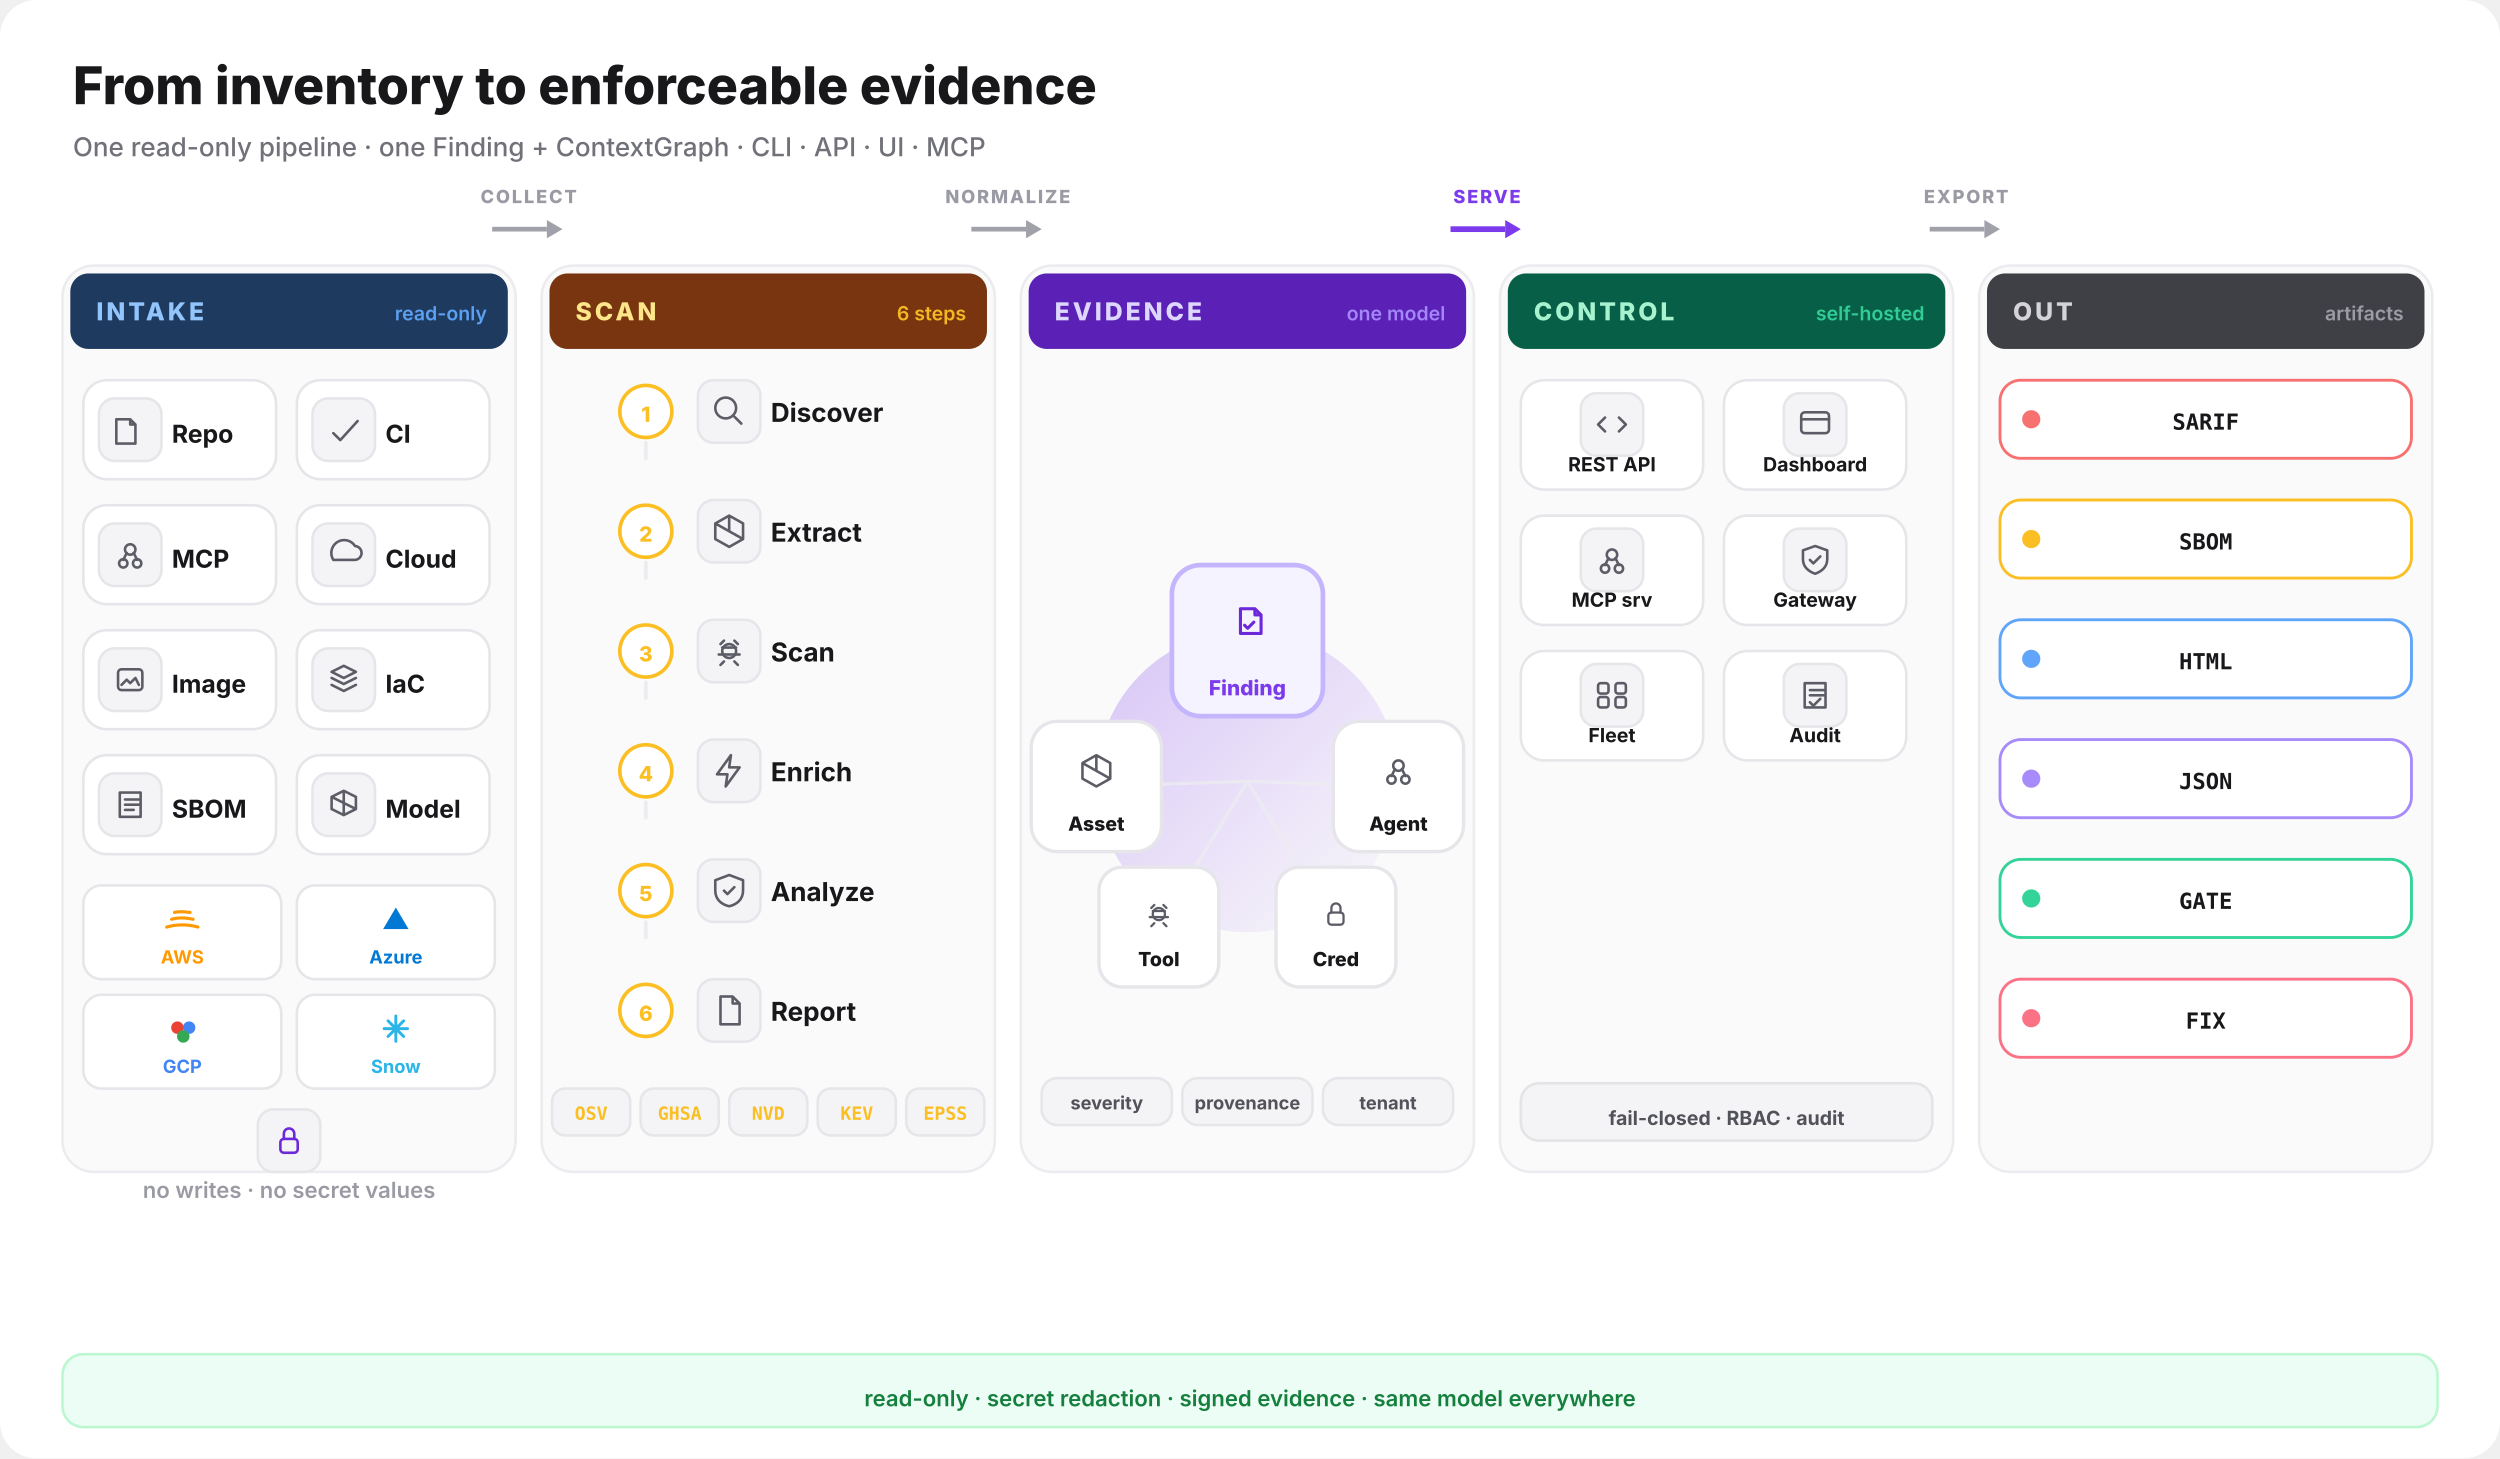
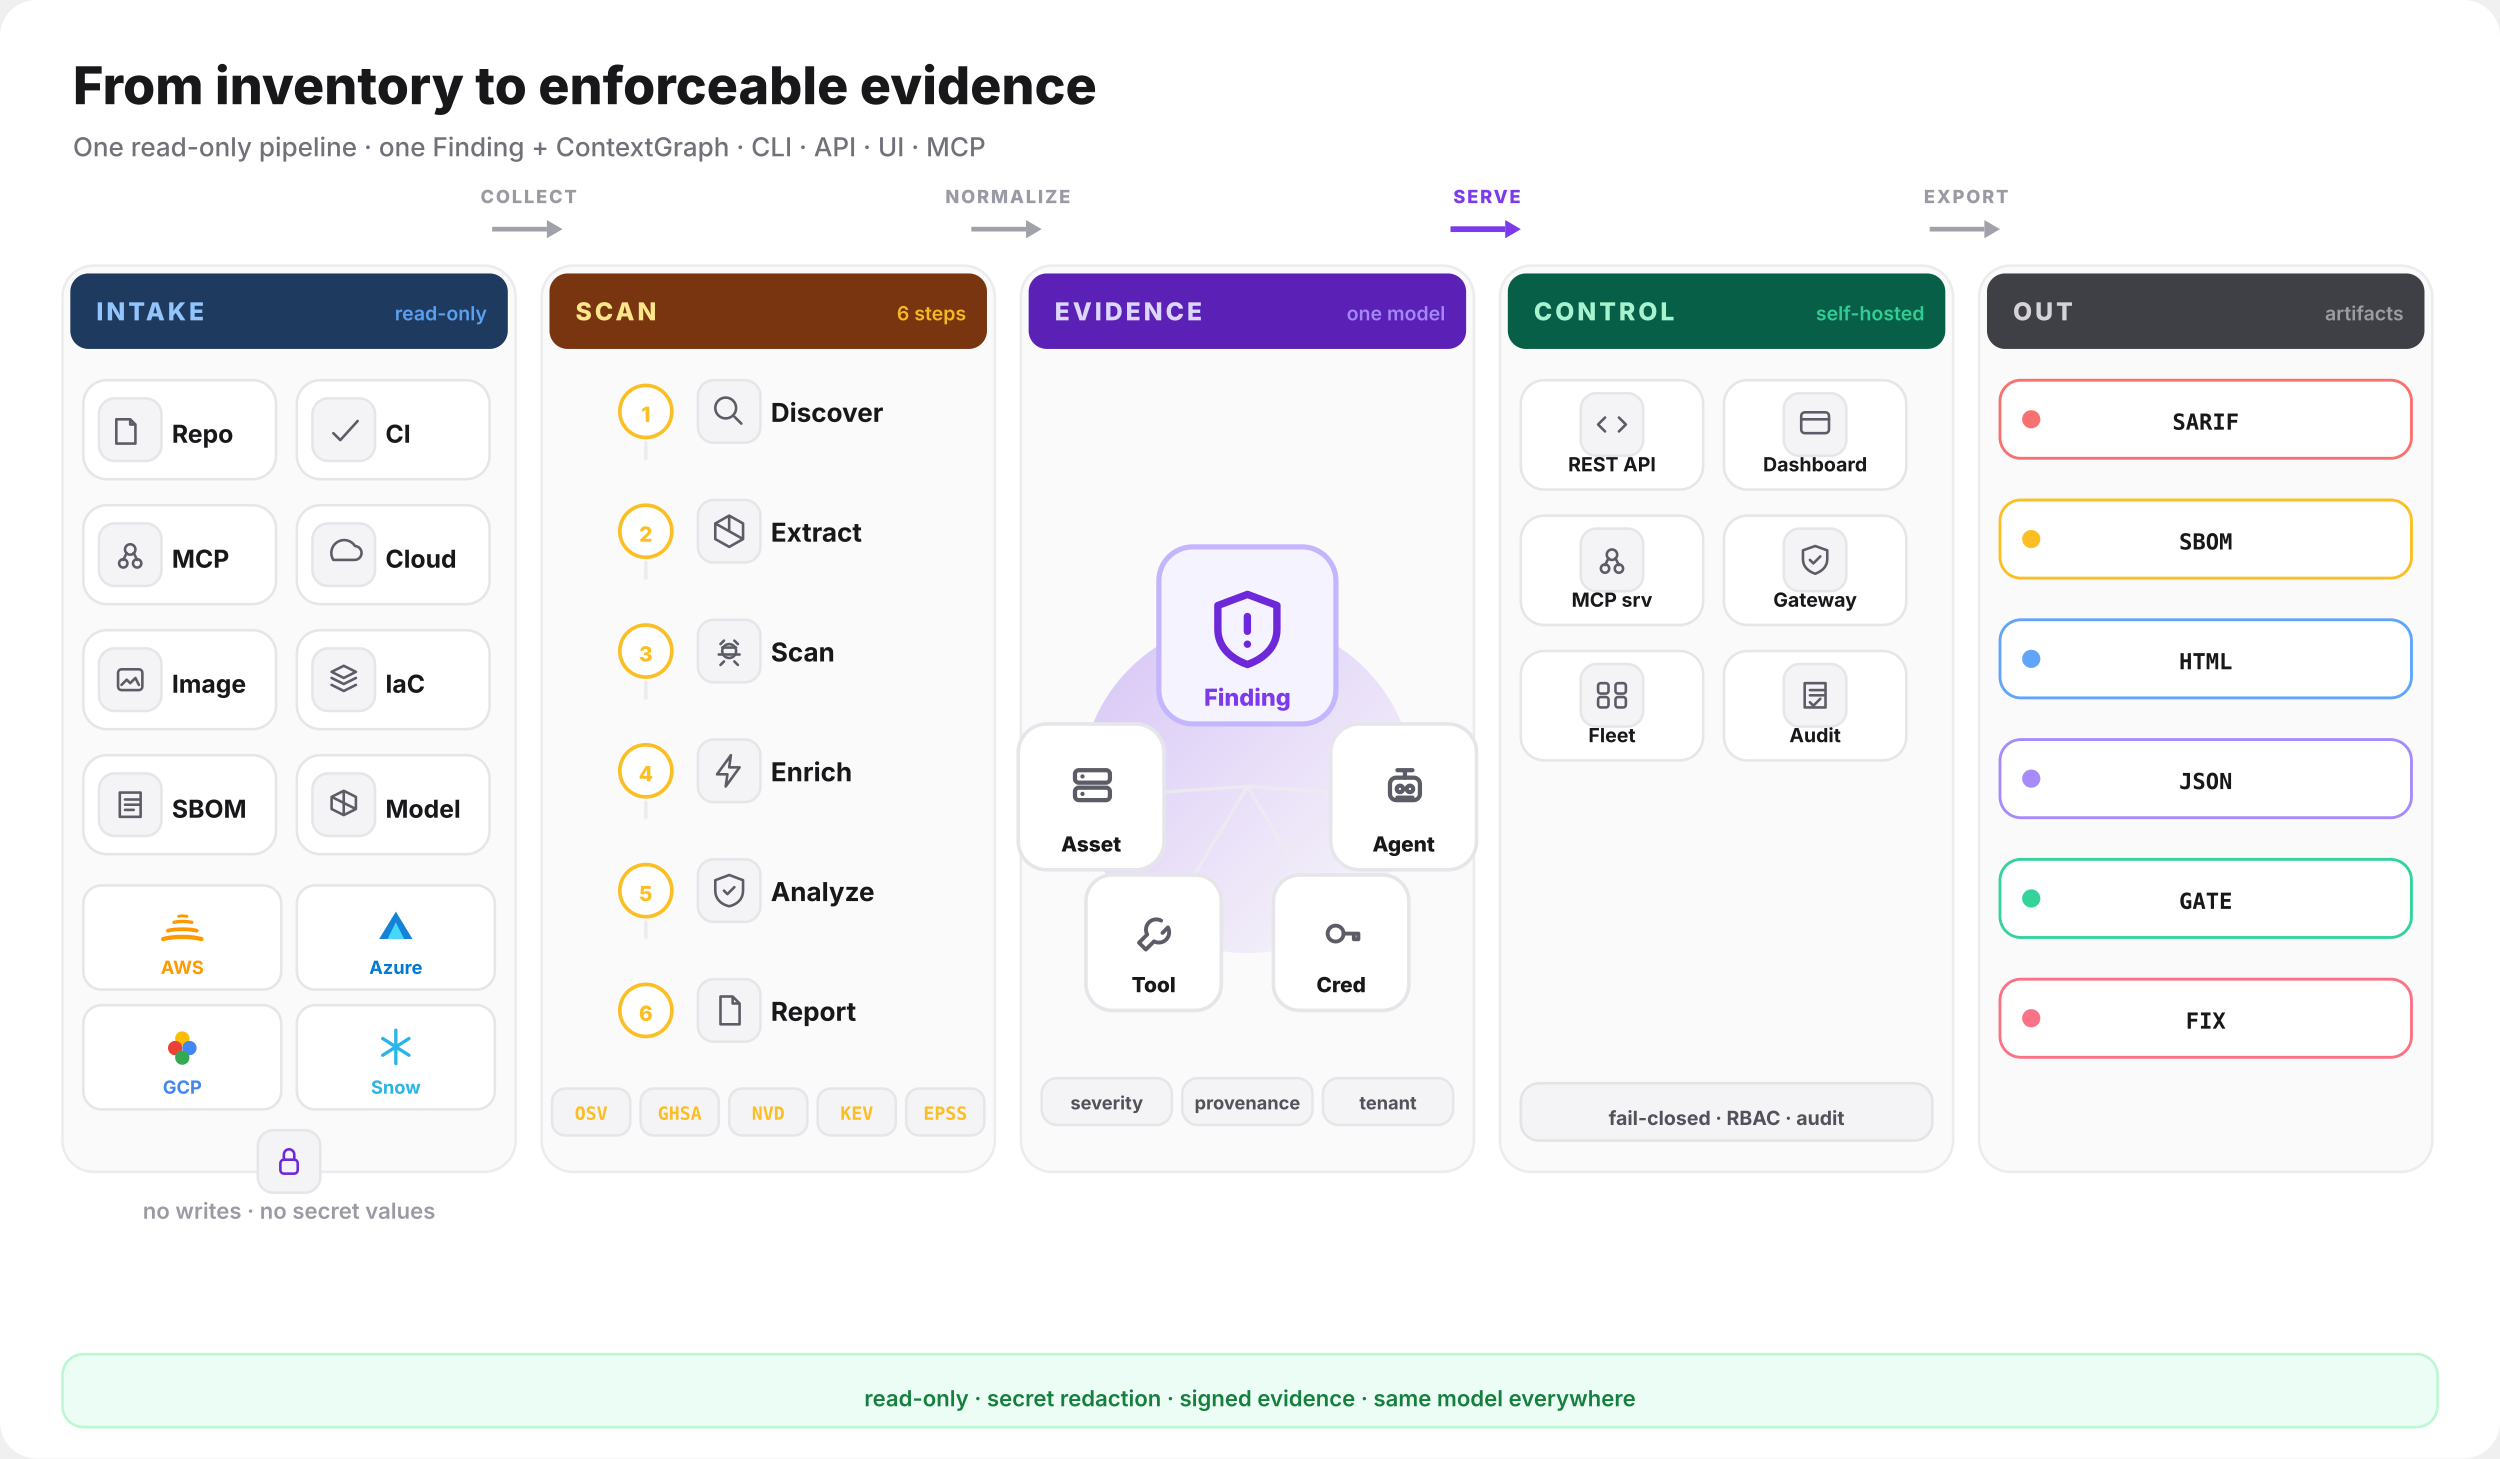
<svg xmlns="http://www.w3.org/2000/svg" width="960" height="560" viewBox="0 0 960 560" fill="none">
  <defs>
    <linearGradient id="core-glow" x1="0" y1="0" x2="1" y2="1">
      <stop offset="0%" stop-color="#7c3aed" stop-opacity="0.28" />
      <stop offset="100%" stop-color="#7c3aed" stop-opacity="0" />
    </linearGradient>
  </defs>
  <rect width="960" height="560" rx="14" fill="#ffffff" />
  <text x="28" y="40" font-family="Inter,system-ui,sans-serif" font-size="20" font-weight="800" fill="#18181b">From inventory to enforceable evidence</text>
  <text x="28" y="60" font-family="Inter,system-ui,sans-serif" font-size="10" font-weight="500" fill="#71717a">One read-only pipeline · one Finding + ContextGraph · CLI · API · UI · MCP</text>
  <rect x="24" y="102" width="174" height="348" rx="12" fill="#fafafa" stroke="#ececf0" />
  <rect x="27" y="105" width="168" height="29" rx="7" fill="#1e3a5f" />
  <text x="37" y="123" font-family="Inter,system-ui,sans-serif" font-size="9.5" font-weight="800" letter-spacing="0.12em" fill="#93c5fd">INTAKE</text>
  <text x="187" y="123" text-anchor="end" font-family="Inter,system-ui,sans-serif" font-size="7.5" font-weight="600" fill="#60a5fa" opacity="0.95">read-only</text>
  <rect x="208" y="102" width="174" height="348" rx="12" fill="#fafafa" stroke="#ececf0" />
  <rect x="211" y="105" width="168" height="29" rx="7" fill="#78350f" />
  <text x="221" y="123" font-family="Inter,system-ui,sans-serif" font-size="9.5" font-weight="800" letter-spacing="0.12em" fill="#fde68a">SCAN</text>
  <text x="371" y="123" text-anchor="end" font-family="Inter,system-ui,sans-serif" font-size="7.5" font-weight="600" fill="#fbbf24" opacity="0.95">6 steps</text>
  <rect x="392" y="102" width="174" height="348" rx="12" fill="#fafafa" stroke="#ececf0" />
  <rect x="395" y="105" width="168" height="29" rx="7" fill="#5b21b6" />
  <text x="405" y="123" font-family="Inter,system-ui,sans-serif" font-size="9.5" font-weight="800" letter-spacing="0.12em" fill="#ddd6fe">EVIDENCE</text>
  <text x="555" y="123" text-anchor="end" font-family="Inter,system-ui,sans-serif" font-size="7.5" font-weight="600" fill="#a78bfa" opacity="0.95">one model</text>
  <rect x="576" y="102" width="174" height="348" rx="12" fill="#fafafa" stroke="#ececf0" />
  <rect x="579" y="105" width="168" height="29" rx="7" fill="#065f46" />
  <text x="589" y="123" font-family="Inter,system-ui,sans-serif" font-size="9.5" font-weight="800" letter-spacing="0.12em" fill="#a7f3d0">CONTROL</text>
  <text x="739" y="123" text-anchor="end" font-family="Inter,system-ui,sans-serif" font-size="7.5" font-weight="600" fill="#34d399" opacity="0.95">self-hosted</text>
  <rect x="760" y="102" width="174" height="348" rx="12" fill="#fafafa" stroke="#ececf0" />
  <rect x="763" y="105" width="168" height="29" rx="7" fill="#3f3f46" />
  <text x="773" y="123" font-family="Inter,system-ui,sans-serif" font-size="9.5" font-weight="800" letter-spacing="0.12em" fill="#d4d4d8">OUT</text>
  <text x="923" y="123" text-anchor="end" font-family="Inter,system-ui,sans-serif" font-size="7.5" font-weight="600" fill="#a1a1aa" opacity="0.95">artifacts</text>
  <rect x="32" y="146" width="74" height="38" rx="9" fill="#ffffff" stroke="#e6e6ea" />
  <rect x="38" y="153" width="24" height="24" rx="6" fill="#f4f4f6" stroke="#e6e6ea" />
  <g transform="translate(42,157) scale(0.6666667)" fill="none" stroke="#5c5c66" stroke-width="1.5" stroke-linecap="round" stroke-linejoin="round">
    <path d="M4 6h8l3 3v11H4z M12 6v3h3" />
  </g>
  <text x="66" y="170" font-family="Inter,system-ui,sans-serif" font-size="9.5" font-weight="700" fill="#18181b">Repo</text>
  <rect x="114" y="146" width="74" height="38" rx="9" fill="#ffffff" stroke="#e6e6ea" />
  <rect x="120" y="153" width="24" height="24" rx="6" fill="#f4f4f6" stroke="#e6e6ea" />
  <g transform="translate(124,157) scale(0.6666667)" fill="none" stroke="#5c5c66" stroke-width="1.5" stroke-linecap="round" stroke-linejoin="round">
    <path d="M6 14l4 4 10-11" />
  </g>
  <text x="148" y="170" font-family="Inter,system-ui,sans-serif" font-size="9.5" font-weight="700" fill="#18181b">CI</text>
  <rect x="32" y="194" width="74" height="38" rx="9" fill="#ffffff" stroke="#e6e6ea" />
  <rect x="38" y="201" width="24" height="24" rx="6" fill="#f4f4f6" stroke="#e6e6ea" />
  <g transform="translate(42,205) scale(0.6666667)" fill="none" stroke="#5c5c66" stroke-width="1.5" stroke-linecap="round" stroke-linejoin="round">
    <circle cx="12" cy="9" r="3" />
    <circle cx="8" cy="17" r="2.4" />
    <circle cx="16" cy="17" r="2.4" />
    <path d="M10 11l-2 4 M14 11l2 4" />
  </g>
  <text x="66" y="218" font-family="Inter,system-ui,sans-serif" font-size="9.5" font-weight="700" fill="#18181b">MCP</text>
  <rect x="114" y="194" width="74" height="38" rx="9" fill="#ffffff" stroke="#e6e6ea" />
  <rect x="120" y="201" width="24" height="24" rx="6" fill="#f4f4f6" stroke="#e6e6ea" />
  <g transform="translate(124,205) scale(0.6666667)" fill="none" stroke="#5c5c66" stroke-width="1.5" stroke-linecap="round" stroke-linejoin="round">
    <path d="M6 15h12a4 4 0 0 0 .5-8A6 6 0 0 0 6 15z" />
  </g>
  <text x="148" y="218" font-family="Inter,system-ui,sans-serif" font-size="9.5" font-weight="700" fill="#18181b">Cloud</text>
  <rect x="32" y="242" width="74" height="38" rx="9" fill="#ffffff" stroke="#e6e6ea" />
  <rect x="38" y="249" width="24" height="24" rx="6" fill="#f4f4f6" stroke="#e6e6ea" />
  <g transform="translate(42,253) scale(0.6666667)" fill="none" stroke="#5c5c66" stroke-width="1.5" stroke-linecap="round" stroke-linejoin="round">
    <rect x="5" y="6" width="14" height="12" rx="2" />
    <path d="M7 15l3-3 2 2 3-3 2 4" />
  </g>
  <text x="66" y="266" font-family="Inter,system-ui,sans-serif" font-size="9.5" font-weight="700" fill="#18181b">Image</text>
  <rect x="114" y="242" width="74" height="38" rx="9" fill="#ffffff" stroke="#e6e6ea" />
  <rect x="120" y="249" width="24" height="24" rx="6" fill="#f4f4f6" stroke="#e6e6ea" />
  <g transform="translate(124,253) scale(0.6666667)" fill="none" stroke="#5c5c66" stroke-width="1.5" stroke-linecap="round" stroke-linejoin="round">
    <path d="M12 4l7 3.5-7 3.5-7-3.5z M5 11l7 3.5 7-3.5 M5 15l7 3.5 7-3.5" />
  </g>
  <text x="148" y="266" font-family="Inter,system-ui,sans-serif" font-size="9.5" font-weight="700" fill="#18181b">IaC</text>
  <rect x="32" y="290" width="74" height="38" rx="9" fill="#ffffff" stroke="#e6e6ea" />
  <rect x="38" y="297" width="24" height="24" rx="6" fill="#f4f4f6" stroke="#e6e6ea" />
  <g transform="translate(42,301) scale(0.6666667)" fill="none" stroke="#5c5c66" stroke-width="1.5" stroke-linecap="round" stroke-linejoin="round">
    <path d="M6 5h12v14H6z M9 9h8 M9 12h8 M9 15h5" />
  </g>
  <text x="66" y="314" font-family="Inter,system-ui,sans-serif" font-size="9.5" font-weight="700" fill="#18181b">SBOM</text>
  <rect x="114" y="290" width="74" height="38" rx="9" fill="#ffffff" stroke="#e6e6ea" />
  <rect x="120" y="297" width="24" height="24" rx="6" fill="#f4f4f6" stroke="#e6e6ea" />
  <g transform="translate(124,301) scale(0.6666667)" fill="none" stroke="#5c5c66" stroke-width="1.5" stroke-linecap="round" stroke-linejoin="round">
    <path d="M12 4l7 3.5v7L12 18l-7-3.5v-7z M12 4v14 M5 7.5l14 7" />
  </g>
  <text x="148" y="314" font-family="Inter,system-ui,sans-serif" font-size="9.5" font-weight="700" fill="#18181b">Model</text>
-   <rect x="32" y="340" width="76" height="36" rx="7" fill="#ffffff" stroke="#e6e6ea" />
-   <g transform="translate(61.0,344) scale(0.75)">
-     <path d="M4 16c5-1.5 11-1.5 16 0M6.5 12c3-.9 7-.9 11 0M8 8.5c2-.5 4-.5 8 0" stroke="#ff9900" fill="none" stroke-width="1.6" stroke-linecap="round" />
-   </g>
-   <text x="70.0" y="370" text-anchor="middle" font-family="Inter,system-ui,sans-serif" font-size="7" font-weight="700" fill="#ff9900">AWS</text>
-   <rect x="114" y="340" width="76" height="36" rx="7" fill="#ffffff" stroke="#e6e6ea" />
-   <g transform="translate(143.0,344) scale(0.75)">
-     <path d="M5.5 17 L12 6 L18.5 17 Z" fill="#0078d4" />
-   </g>
-   <text x="152.0" y="370" text-anchor="middle" font-family="Inter,system-ui,sans-serif" font-size="7" font-weight="700" fill="#0078d4">Azure</text>
-   <rect x="32" y="382" width="76" height="36" rx="7" fill="#ffffff" stroke="#e6e6ea" />
-   <g transform="translate(61.0,386) scale(0.75)">
-     <circle cx="9.5" cy="11.5" r="3.2" fill="#ea4335" />
-     <circle cx="15.5" cy="11.5" r="3.2" fill="#4285f4" />
-     <circle cx="12.5" cy="16" r="3.2" fill="#34a853" />
-   </g>
-   <text x="70.0" y="412" text-anchor="middle" font-family="Inter,system-ui,sans-serif" font-size="7" font-weight="700" fill="#4285f4">GCP</text>
-   <rect x="114" y="382" width="76" height="36" rx="7" fill="#ffffff" stroke="#e6e6ea" />
-   <g transform="translate(143.0,386) scale(0.75)">
-     <path d="M12 5.5v13M6 12h12M8 8l8 8M16 8l-8 8" stroke="#29b5e8" stroke-width="1.5" stroke-linecap="round" />
-   </g>
-   <text x="152.0" y="412" text-anchor="middle" font-family="Inter,system-ui,sans-serif" font-size="7" font-weight="700" fill="#29b5e8">Snow</text>
-   <rect x="99" y="426" width="24" height="24" rx="6" fill="#f4f4f6" stroke="#e6e6ea" />
-   <g transform="translate(103,430) scale(0.6666667)" fill="none" stroke="#6d28d9" stroke-width="1.5" stroke-linecap="round" stroke-linejoin="round">
+   <rect x="32" y="340" width="76" height="40" rx="7" fill="#ffffff" stroke="#e6e6ea" />
+   <g transform="translate(59.0,345) scale(0.9166667)">
+     <path d="M4 17c4.5-1.2 11.5-1.2 16 0" stroke="#ff9900" fill="none" stroke-width="1.8" stroke-linecap="round" />
+     <path d="M6 13.5c3-.8 9-.8 12 0" stroke="#ff9900" fill="none" stroke-width="1.6" stroke-linecap="round" />
+     <path d="M8.5 10c2.2-.5 5-.5 7.5 0" stroke="#ff9900" fill="none" stroke-width="1.4" stroke-linecap="round" />
+     <path d="M10.5 7.5c1.2-.3 2.3-.3 3.5 0" stroke="#ff9900" fill="none" stroke-width="1.2" stroke-linecap="round" />
+   </g>
+   <text x="70.0" y="374" text-anchor="middle" font-family="Inter,system-ui,sans-serif" font-size="7" font-weight="700" fill="#ff9900">AWS</text>
+   <rect x="114" y="340" width="76" height="40" rx="7" fill="#ffffff" stroke="#e6e6ea" />
+   <g transform="translate(141.0,345) scale(0.9166667)">
+     <path d="M5 17 L12 5.5 L19 17 Z" fill="#0078d4" opacity="0.92" />
+     <path d="M8.5 17 L12 10 L15.5 17 Z" fill="#50e6ff" opacity="0.85" />
+   </g>
+   <text x="152.0" y="374" text-anchor="middle" font-family="Inter,system-ui,sans-serif" font-size="7" font-weight="700" fill="#0078d4">Azure</text>
+   <rect x="32" y="386" width="76" height="40" rx="7" fill="#ffffff" stroke="#e6e6ea" />
+   <g transform="translate(59.0,391) scale(0.9166667)">
+     <circle cx="12" cy="8.5" r="3" fill="#fbbc04" />
+     <circle cx="9" cy="12.5" r="3" fill="#ea4335" />
+     <circle cx="15" cy="12.5" r="3" fill="#4285f4" />
+     <circle cx="12" cy="16.5" r="3" fill="#34a853" />
+   </g>
+   <text x="70.0" y="420" text-anchor="middle" font-family="Inter,system-ui,sans-serif" font-size="7" font-weight="700" fill="#4285f4">GCP</text>
+   <rect x="114" y="386" width="76" height="40" rx="7" fill="#ffffff" stroke="#e6e6ea" />
+   <g transform="translate(141.0,391) scale(0.9166667)">
+     <path d="M12 5v14M6.5 8.5l11 7M17.5 8.5l-11 7M6.5 15.5l11-7M17.5 15.5l-11-7" stroke="#29b5e8" stroke-width="1.4" stroke-linecap="round" />
+   </g>
+   <text x="152.0" y="420" text-anchor="middle" font-family="Inter,system-ui,sans-serif" font-size="7" font-weight="700" fill="#29b5e8">Snow</text>
+   <rect x="99" y="434" width="24" height="24" rx="6" fill="#f4f4f6" stroke="#e6e6ea" />
+   <g transform="translate(103,438) scale(0.6666667)" fill="none" stroke="#6d28d9" stroke-width="1.5" stroke-linecap="round" stroke-linejoin="round">
    <rect x="7" y="11" width="10" height="8" rx="2" />
    <path d="M9 11V8a3 3 0 0 1 6 0v3" />
  </g>
-   <text x="111" y="460" text-anchor="middle" font-family="Inter,system-ui,sans-serif" font-size="8.5" font-weight="600" fill="#9a9aa4">no writes · no secret values</text>
+   <text x="111" y="468" text-anchor="middle" font-family="Inter,system-ui,sans-serif" font-size="8.5" font-weight="600" fill="#9a9aa4">no writes · no secret values</text>
  <circle cx="248" cy="158" r="10" fill="#ffffff" stroke="#fbbf24" stroke-width="1.4" />
  <text x="248" y="162" text-anchor="middle" font-family="Inter,system-ui,sans-serif" font-size="8" font-weight="800" fill="#fbbf24">1</text>
  <rect x="268" y="146" width="24" height="24" rx="6" fill="#f4f4f6" stroke="#e6e6ea" />
  <g transform="translate(272,150) scale(0.6666667)" fill="none" stroke="#5c5c66" stroke-width="1.5" stroke-linecap="round" stroke-linejoin="round">
    <circle cx="10" cy="10" r="6" />
    <path d="M15 15l4 4" />
  </g>
  <text x="296" y="162" font-family="Inter,system-ui,sans-serif" font-size="10" font-weight="700" fill="#18181b">Discover</text>
  <path d="M248 170 V176" stroke="#ececf0" stroke-width="1.4" stroke-linecap="round" />
  <circle cx="248" cy="204" r="10" fill="#ffffff" stroke="#fbbf24" stroke-width="1.4" />
  <text x="248" y="208" text-anchor="middle" font-family="Inter,system-ui,sans-serif" font-size="8" font-weight="800" fill="#fbbf24">2</text>
  <rect x="268" y="192" width="24" height="24" rx="6" fill="#f4f4f6" stroke="#e6e6ea" />
  <g transform="translate(272,196) scale(0.6666667)" fill="none" stroke="#5c5c66" stroke-width="1.5" stroke-linecap="round" stroke-linejoin="round">
    <path d="M12 3l8 4.5v9L12 21l-8-4.5v-9z M12 3v9 M4 7.5l16 9" />
  </g>
  <text x="296" y="208" font-family="Inter,system-ui,sans-serif" font-size="10" font-weight="700" fill="#18181b">Extract</text>
  <path d="M248 216 V222" stroke="#ececf0" stroke-width="1.4" stroke-linecap="round" />
  <circle cx="248" cy="250" r="10" fill="#ffffff" stroke="#fbbf24" stroke-width="1.4" />
  <text x="248" y="254" text-anchor="middle" font-family="Inter,system-ui,sans-serif" font-size="8" font-weight="800" fill="#fbbf24">3</text>
  <rect x="268" y="238" width="24" height="24" rx="6" fill="#f4f4f6" stroke="#e6e6ea" />
  <g transform="translate(272,242) scale(0.6666667)" fill="none" stroke="#5c5c66" stroke-width="1.5" stroke-linecap="round" stroke-linejoin="round">
    <path d="M8 10h8M6 14h12M9 6l-2 2M15 6l2 2M9 18l-2 2M15 18l2 2" />
    <circle cx="12" cy="12" r="4" />
  </g>
  <text x="296" y="254" font-family="Inter,system-ui,sans-serif" font-size="10" font-weight="700" fill="#18181b">Scan</text>
  <path d="M248 262 V268" stroke="#ececf0" stroke-width="1.4" stroke-linecap="round" />
  <circle cx="248" cy="296" r="10" fill="#ffffff" stroke="#fbbf24" stroke-width="1.4" />
  <text x="248" y="300" text-anchor="middle" font-family="Inter,system-ui,sans-serif" font-size="8" font-weight="800" fill="#fbbf24">4</text>
  <rect x="268" y="284" width="24" height="24" rx="6" fill="#f4f4f6" stroke="#e6e6ea" />
  <g transform="translate(272,288) scale(0.6666667)" fill="none" stroke="#5c5c66" stroke-width="1.5" stroke-linecap="round" stroke-linejoin="round">
    <path d="M13 3L5 14h6l-1 7 8-11h-6z" />
  </g>
  <text x="296" y="300" font-family="Inter,system-ui,sans-serif" font-size="10" font-weight="700" fill="#18181b">Enrich</text>
  <path d="M248 308 V314" stroke="#ececf0" stroke-width="1.4" stroke-linecap="round" />
  <circle cx="248" cy="342" r="10" fill="#ffffff" stroke="#fbbf24" stroke-width="1.4" />
  <text x="248" y="346" text-anchor="middle" font-family="Inter,system-ui,sans-serif" font-size="8" font-weight="800" fill="#fbbf24">5</text>
  <rect x="268" y="330" width="24" height="24" rx="6" fill="#f4f4f6" stroke="#e6e6ea" />
  <g transform="translate(272,334) scale(0.6666667)" fill="none" stroke="#5c5c66" stroke-width="1.5" stroke-linecap="round" stroke-linejoin="round">
    <path d="M12 3l8 3v6c0 5-3.5 8-8 9-4.5-1-8-4-8-9V6z" />
    <path d="M9 12l2 2 4-4" />
  </g>
  <text x="296" y="346" font-family="Inter,system-ui,sans-serif" font-size="10" font-weight="700" fill="#18181b">Analyze</text>
  <path d="M248 354 V360" stroke="#ececf0" stroke-width="1.4" stroke-linecap="round" />
  <circle cx="248" cy="388" r="10" fill="#ffffff" stroke="#fbbf24" stroke-width="1.4" />
  <text x="248" y="392" text-anchor="middle" font-family="Inter,system-ui,sans-serif" font-size="8" font-weight="800" fill="#fbbf24">6</text>
  <rect x="268" y="376" width="24" height="24" rx="6" fill="#f4f4f6" stroke="#e6e6ea" />
  <g transform="translate(272,380) scale(0.6666667)" fill="none" stroke="#5c5c66" stroke-width="1.5" stroke-linecap="round" stroke-linejoin="round">
    <path d="M7 4h7l4 4v12H7z M14 4v4h4" />
  </g>
  <text x="296" y="392" font-family="Inter,system-ui,sans-serif" font-size="10" font-weight="700" fill="#18181b">Report</text>
  <rect x="212" y="418" width="30" height="18" rx="5" fill="#f4f4f6" stroke="#e6e6ea" />
  <text x="227.0" y="430" text-anchor="middle" font-family="ui-monospace,monospace" font-size="7" font-weight="700" fill="#fbbf24">OSV</text>
  <rect x="246" y="418" width="30" height="18" rx="5" fill="#f4f4f6" stroke="#e6e6ea" />
  <text x="261.0" y="430" text-anchor="middle" font-family="ui-monospace,monospace" font-size="7" font-weight="700" fill="#fbbf24">GHSA</text>
  <rect x="280" y="418" width="30" height="18" rx="5" fill="#f4f4f6" stroke="#e6e6ea" />
  <text x="295.0" y="430" text-anchor="middle" font-family="ui-monospace,monospace" font-size="7" font-weight="700" fill="#fbbf24">NVD</text>
  <rect x="314" y="418" width="30" height="18" rx="5" fill="#f4f4f6" stroke="#e6e6ea" />
  <text x="329.0" y="430" text-anchor="middle" font-family="ui-monospace,monospace" font-size="7" font-weight="700" fill="#fbbf24">KEV</text>
  <rect x="348" y="418" width="30" height="18" rx="5" fill="#f4f4f6" stroke="#e6e6ea" />
  <text x="363.0" y="430" text-anchor="middle" font-family="ui-monospace,monospace" font-size="7" font-weight="700" fill="#fbbf24">EPSS</text>
-   <circle cx="479" cy="300" r="58" fill="url(#core-glow)" />
-   <line x1="479" y1="300" x2="421" y2="302" stroke="#ececf0" stroke-width="1.3" opacity="0.75" />
-   <line x1="479" y1="300" x2="537" y2="302" stroke="#ececf0" stroke-width="1.3" opacity="0.75" />
-   <line x1="479" y1="300" x2="445" y2="356" stroke="#ececf0" stroke-width="1.3" opacity="0.75" />
-   <line x1="479" y1="300" x2="513" y2="356" stroke="#ececf0" stroke-width="1.3" opacity="0.75" />
-   <rect x="450" y="217" width="58" height="58" rx="11" fill="#f5f3ff" stroke="#c4b5fd" stroke-width="1.8" />
-   <g transform="translate(470,229) scale(0.7916667)" fill="none" stroke="#6d28d9" stroke-width="1.5" stroke-linecap="round" stroke-linejoin="round">
-     <path d="M8 6h7l3 3v9H8z M15 6v3h3 M10 14l1.5 1.5 3-3" />
-   </g>
-   <text x="479" y="267" text-anchor="middle" font-family="Inter,system-ui,sans-serif" font-size="8" font-weight="800" fill="#7c3aed">Finding</text>
-   <rect x="396" y="277" width="50" height="50" rx="10" fill="#ffffff" stroke="#e6e6ea" stroke-width="1.3" />
-   <g transform="translate(413,288) scale(0.6666667)" fill="none" stroke="#5c5c66" stroke-width="1.5" stroke-linecap="round" stroke-linejoin="round">
-     <path d="M12 3l8 4.5v9L12 21l-8-4.5v-9z M12 3v9 M4 7.5l16 9" />
-   </g>
-   <text x="421" y="319" text-anchor="middle" font-family="Inter,system-ui,sans-serif" font-size="7.5" font-weight="800" fill="#18181b">Asset</text>
-   <rect x="512" y="277" width="50" height="50" rx="10" fill="#ffffff" stroke="#e6e6ea" stroke-width="1.3" />
-   <g transform="translate(529,288) scale(0.6666667)" fill="none" stroke="#5c5c66" stroke-width="1.5" stroke-linecap="round" stroke-linejoin="round">
-     <circle cx="12" cy="9" r="3" />
-     <circle cx="8" cy="17" r="2.4" />
-     <circle cx="16" cy="17" r="2.4" />
-     <path d="M10 11l-2 4 M14 11l2 4" />
-   </g>
-   <text x="537" y="319" text-anchor="middle" font-family="Inter,system-ui,sans-serif" font-size="7.5" font-weight="800" fill="#18181b">Agent</text>
-   <rect x="422" y="333" width="46" height="46" rx="9" fill="#ffffff" stroke="#e6e6ea" stroke-width="1.3" />
-   <g transform="translate(438,344) scale(0.5833333)" fill="none" stroke="#5c5c66" stroke-width="1.5" stroke-linecap="round" stroke-linejoin="round">
-     <path d="M8 10h8M6 14h12M9 6l-2 2M15 6l2 2M9 18l-2 2M15 18l2 2" />
-     <circle cx="12" cy="12" r="4" />
-   </g>
-   <text x="445" y="371" text-anchor="middle" font-family="Inter,system-ui,sans-serif" font-size="7.5" font-weight="800" fill="#18181b">Tool</text>
-   <rect x="490" y="333" width="46" height="46" rx="9" fill="#ffffff" stroke="#e6e6ea" stroke-width="1.3" />
-   <g transform="translate(506,344) scale(0.5833333)" fill="none" stroke="#5c5c66" stroke-width="1.5" stroke-linecap="round" stroke-linejoin="round">
-     <rect x="7" y="11" width="10" height="8" rx="2" />
-     <path d="M9 11V8a3 3 0 0 1 6 0v3" />
-   </g>
-   <text x="513" y="371" text-anchor="middle" font-family="Inter,system-ui,sans-serif" font-size="7.5" font-weight="800" fill="#18181b">Cred</text>
+   <circle cx="479" cy="302" r="64" fill="url(#core-glow)" />
+   <line x1="479" y1="302" x2="419" y2="306" stroke="#ececf0" stroke-width="1.3" opacity="0.75" />
+   <line x1="479" y1="302" x2="539" y2="306" stroke="#ececf0" stroke-width="1.3" opacity="0.75" />
+   <line x1="479" y1="302" x2="443" y2="362" stroke="#ececf0" stroke-width="1.3" opacity="0.75" />
+   <line x1="479" y1="302" x2="515" y2="362" stroke="#ececf0" stroke-width="1.3" opacity="0.75" />
+   <rect x="445" y="210" width="68" height="68" rx="13" fill="#f5f3ff" stroke="#c4b5fd" stroke-width="2" />
+   <g transform="translate(462,224) scale(1.416667)" fill="none" stroke="#6d28d9" stroke-width="2.0" stroke-linecap="round" stroke-linejoin="round">
+     <path d="M12 3l8 3v6.5c0 4.5-3.2 7.8-8 9.5-4.8-1.7-8-5-8-9.5V6z" />
+     <path d="M12 9v4" />
+     <path d="M12 16.5h.01" />
+   </g>
+   <text x="479" y="271" text-anchor="middle" font-family="Inter,system-ui,sans-serif" font-size="9" font-weight="800" fill="#7c3aed">Finding</text>
+   <rect x="391" y="278" width="56" height="56" rx="11" fill="#ffffff" stroke="#e6e6ea" stroke-width="1.4" />
+   <g transform="translate(408,290) scale(0.9583333)" fill="none" stroke="#5c5c66" stroke-width="1.7" stroke-linecap="round" stroke-linejoin="round">
+     <rect x="5" y="6" width="14" height="5" rx="1.5" />
+     <rect x="5" y="13" width="14" height="5" rx="1.5" />
+     <path d="M8 8.5h.01 M8 15.5h.01" />
+   </g>
+   <text x="419" y="327" text-anchor="middle" font-family="Inter,system-ui,sans-serif" font-size="8" font-weight="800" fill="#18181b">Asset</text>
+   <rect x="511" y="278" width="56" height="56" rx="11" fill="#ffffff" stroke="#e6e6ea" stroke-width="1.4" />
+   <g transform="translate(528,290) scale(0.9583333)" fill="none" stroke="#5c5c66" stroke-width="1.7" stroke-linecap="round" stroke-linejoin="round">
+     <rect x="6" y="9" width="12" height="9" rx="2.5" />
+     <circle cx="10" cy="13.5" r="1.3" />
+     <circle cx="14" cy="13.5" r="1.3" />
+     <path d="M9 17h6M12 6v3M9 6h6" />
+   </g>
+   <text x="539" y="327" text-anchor="middle" font-family="Inter,system-ui,sans-serif" font-size="8" font-weight="800" fill="#18181b">Agent</text>
+   <rect x="417" y="336" width="52" height="52" rx="10" fill="#ffffff" stroke="#e6e6ea" stroke-width="1.4" />
+   <g transform="translate(433,348) scale(0.875)" fill="none" stroke="#5c5c66" stroke-width="1.7" stroke-linecap="round" stroke-linejoin="round">
+     <path d="M14.7 6.3a4.5 4.5 0 0 0-6.1 6.1L5 16l3 3 3.6-3.6a4.5 4.5 0 0 0 6.1-6.1l-2.4 2.4" />
+   </g>
+   <text x="443" y="381" text-anchor="middle" font-family="Inter,system-ui,sans-serif" font-size="8" font-weight="800" fill="#18181b">Tool</text>
+   <rect x="489" y="336" width="52" height="52" rx="10" fill="#ffffff" stroke="#e6e6ea" stroke-width="1.4" />
+   <g transform="translate(505,348) scale(0.875)" fill="none" stroke="#5c5c66" stroke-width="1.7" stroke-linecap="round" stroke-linejoin="round">
+     <circle cx="9" cy="12" r="3.5" />
+     <path d="M12.5 12H19v2.5h-2V12" />
+   </g>
+   <text x="515" y="381" text-anchor="middle" font-family="Inter,system-ui,sans-serif" font-size="8" font-weight="800" fill="#18181b">Cred</text>
  <rect x="400" y="414" width="50" height="18" rx="6" fill="#f4f4f6" stroke="#e6e6ea" />
  <text x="425.0" y="426" text-anchor="middle" font-family="Inter,system-ui,sans-serif" font-size="7" font-weight="700" fill="#52525b">severity</text>
  <rect x="454" y="414" width="50" height="18" rx="6" fill="#f4f4f6" stroke="#e6e6ea" />
  <text x="479.0" y="426" text-anchor="middle" font-family="Inter,system-ui,sans-serif" font-size="7" font-weight="700" fill="#52525b">provenance</text>
  <rect x="508" y="414" width="50" height="18" rx="6" fill="#f4f4f6" stroke="#e6e6ea" />
  <text x="533.0" y="426" text-anchor="middle" font-family="Inter,system-ui,sans-serif" font-size="7" font-weight="700" fill="#52525b">tenant</text>
  <rect x="584" y="146" width="70" height="42" rx="9" fill="#ffffff" stroke="#e6e6ea" />
  <rect x="607" y="151" width="24" height="24" rx="6" fill="#f4f4f6" stroke="#e6e6ea" />
  <g transform="translate(611,155) scale(0.6666667)" fill="none" stroke="#5c5c66" stroke-width="1.5" stroke-linecap="round" stroke-linejoin="round">
    <path d="M8 8l-4 4 4 4M16 8l4 4-4 4" />
  </g>
  <text x="619" y="181" text-anchor="middle" font-family="Inter,system-ui,sans-serif" font-size="7.5" font-weight="700" fill="#18181b">REST API</text>
  <rect x="662" y="146" width="70" height="42" rx="9" fill="#ffffff" stroke="#e6e6ea" />
  <rect x="685" y="151" width="24" height="24" rx="6" fill="#f4f4f6" stroke="#e6e6ea" />
  <g transform="translate(689,155) scale(0.6666667)" fill="none" stroke="#5c5c66" stroke-width="1.5" stroke-linecap="round" stroke-linejoin="round">
    <rect x="4" y="5" width="16" height="12" rx="2" />
    <path d="M4 9h16" />
  </g>
  <text x="697" y="181" text-anchor="middle" font-family="Inter,system-ui,sans-serif" font-size="7.5" font-weight="700" fill="#18181b">Dashboard</text>
  <rect x="584" y="198" width="70" height="42" rx="9" fill="#ffffff" stroke="#e6e6ea" />
  <rect x="607" y="203" width="24" height="24" rx="6" fill="#f4f4f6" stroke="#e6e6ea" />
  <g transform="translate(611,207) scale(0.6666667)" fill="none" stroke="#5c5c66" stroke-width="1.5" stroke-linecap="round" stroke-linejoin="round">
    <circle cx="12" cy="9" r="3" />
    <circle cx="8" cy="17" r="2.4" />
    <circle cx="16" cy="17" r="2.4" />
    <path d="M10 11l-2 4 M14 11l2 4" />
  </g>
  <text x="619" y="233" text-anchor="middle" font-family="Inter,system-ui,sans-serif" font-size="7.5" font-weight="700" fill="#18181b">MCP srv</text>
  <rect x="662" y="198" width="70" height="42" rx="9" fill="#ffffff" stroke="#e6e6ea" />
  <rect x="685" y="203" width="24" height="24" rx="6" fill="#f4f4f6" stroke="#e6e6ea" />
  <g transform="translate(689,207) scale(0.6666667)" fill="none" stroke="#5c5c66" stroke-width="1.5" stroke-linecap="round" stroke-linejoin="round">
    <path d="M12 4l7 2.5v5c0 4.5-3 7-7 8.5-4-1.5-7-4-7-8.5v-5z" />
    <path d="M9 12l2 2 4-4" />
  </g>
  <text x="697" y="233" text-anchor="middle" font-family="Inter,system-ui,sans-serif" font-size="7.5" font-weight="700" fill="#18181b">Gateway</text>
  <rect x="584" y="250" width="70" height="42" rx="9" fill="#ffffff" stroke="#e6e6ea" />
  <rect x="607" y="255" width="24" height="24" rx="6" fill="#f4f4f6" stroke="#e6e6ea" />
  <g transform="translate(611,259) scale(0.6666667)" fill="none" stroke="#5c5c66" stroke-width="1.5" stroke-linecap="round" stroke-linejoin="round">
    <rect x="4" y="5" width="6" height="6" rx="1.5" />
    <rect x="14" y="5" width="6" height="6" rx="1.5" />
    <rect x="4" y="13" width="6" height="6" rx="1.5" />
    <rect x="14" y="13" width="6" height="6" rx="1.5" />
  </g>
  <text x="619" y="285" text-anchor="middle" font-family="Inter,system-ui,sans-serif" font-size="7.5" font-weight="700" fill="#18181b">Fleet</text>
  <rect x="662" y="250" width="70" height="42" rx="9" fill="#ffffff" stroke="#e6e6ea" />
  <rect x="685" y="255" width="24" height="24" rx="6" fill="#f4f4f6" stroke="#e6e6ea" />
  <g transform="translate(689,259) scale(0.6666667)" fill="none" stroke="#5c5c66" stroke-width="1.5" stroke-linecap="round" stroke-linejoin="round">
    <path d="M6 5h12v14H6z M9 9h8 M9 12h8" />
    <path d="M9 16l2 2 4-4" />
  </g>
  <text x="697" y="285" text-anchor="middle" font-family="Inter,system-ui,sans-serif" font-size="7.5" font-weight="700" fill="#18181b">Audit</text>
  <rect x="584" y="416" width="158" height="22" rx="7" fill="#f4f4f6" stroke="#e4e4e7" />
  <text x="663" y="432" text-anchor="middle" font-family="Inter,system-ui,sans-serif" font-size="7.5" font-weight="700" fill="#52525b">fail-closed · RBAC · audit</text>
  <rect x="768" y="146" width="158" height="30" rx="8" fill="#ffffff" stroke="#f87171" stroke-width="1.1" />
  <circle cx="780" cy="161" r="3.5" fill="#f87171" />
  <text x="847" y="165" text-anchor="middle" font-family="ui-monospace,monospace" font-size="8.5" font-weight="800" fill="#18181b">SARIF</text>
  <rect x="768" y="192" width="158" height="30" rx="8" fill="#ffffff" stroke="#fbbf24" stroke-width="1.1" />
  <circle cx="780" cy="207" r="3.5" fill="#fbbf24" />
  <text x="847" y="211" text-anchor="middle" font-family="ui-monospace,monospace" font-size="8.5" font-weight="800" fill="#18181b">SBOM</text>
  <rect x="768" y="238" width="158" height="30" rx="8" fill="#ffffff" stroke="#60a5fa" stroke-width="1.1" />
  <circle cx="780" cy="253" r="3.5" fill="#60a5fa" />
  <text x="847" y="257" text-anchor="middle" font-family="ui-monospace,monospace" font-size="8.5" font-weight="800" fill="#18181b">HTML</text>
  <rect x="768" y="284" width="158" height="30" rx="8" fill="#ffffff" stroke="#a78bfa" stroke-width="1.1" />
  <circle cx="780" cy="299" r="3.5" fill="#a78bfa" />
  <text x="847" y="303" text-anchor="middle" font-family="ui-monospace,monospace" font-size="8.5" font-weight="800" fill="#18181b">JSON</text>
  <rect x="768" y="330" width="158" height="30" rx="8" fill="#ffffff" stroke="#34d399" stroke-width="1.1" />
  <circle cx="780" cy="345" r="3.5" fill="#34d399" />
  <text x="847" y="349" text-anchor="middle" font-family="ui-monospace,monospace" font-size="8.5" font-weight="800" fill="#18181b">GATE</text>
  <rect x="768" y="376" width="158" height="30" rx="8" fill="#ffffff" stroke="#fb7185" stroke-width="1.1" />
  <circle cx="780" cy="391" r="3.5" fill="#fb7185" />
  <text x="847" y="395" text-anchor="middle" font-family="ui-monospace,monospace" font-size="8.5" font-weight="800" fill="#18181b">FIX</text>
  <line x1="189" y1="88" x2="210" y2="88" stroke="#a1a1aa" stroke-width="1.8" />
  <polygon points="216,88 210,84.5 210,91.5" fill="#a1a1aa" />
  <text x="203" y="78" text-anchor="middle" font-family="Inter,system-ui,sans-serif" font-size="7" font-weight="800" letter-spacing="0.1em" fill="#9a9aa4">COLLECT</text>
  <line x1="373" y1="88" x2="394" y2="88" stroke="#a1a1aa" stroke-width="1.8" />
  <polygon points="400,88 394,84.5 394,91.5" fill="#a1a1aa" />
  <text x="387" y="78" text-anchor="middle" font-family="Inter,system-ui,sans-serif" font-size="7" font-weight="800" letter-spacing="0.1em" fill="#9a9aa4">NORMALIZE</text>
  <line x1="557" y1="88" x2="578" y2="88" stroke="#7c3aed" stroke-width="2.2" />
  <polygon points="584,88 578,84.5 578,91.5" fill="#7c3aed" />
  <text x="571" y="78" text-anchor="middle" font-family="Inter,system-ui,sans-serif" font-size="7" font-weight="800" letter-spacing="0.1em" fill="#7c3aed">SERVE</text>
  <line x1="741" y1="88" x2="762" y2="88" stroke="#a1a1aa" stroke-width="1.8" />
  <polygon points="768,88 762,84.5 762,91.5" fill="#a1a1aa" />
  <text x="755" y="78" text-anchor="middle" font-family="Inter,system-ui,sans-serif" font-size="7" font-weight="800" letter-spacing="0.1em" fill="#9a9aa4">EXPORT</text>
  <rect x="24" y="520" width="912" height="28" rx="8" fill="#ecfdf5" stroke="#bbf7d0" />
  <text x="480" y="540" text-anchor="middle" font-family="Inter,system-ui,sans-serif" font-size="8.5" font-weight="600" fill="#15803d">read-only · secret redaction · signed evidence · same model everywhere</text>
</svg>
